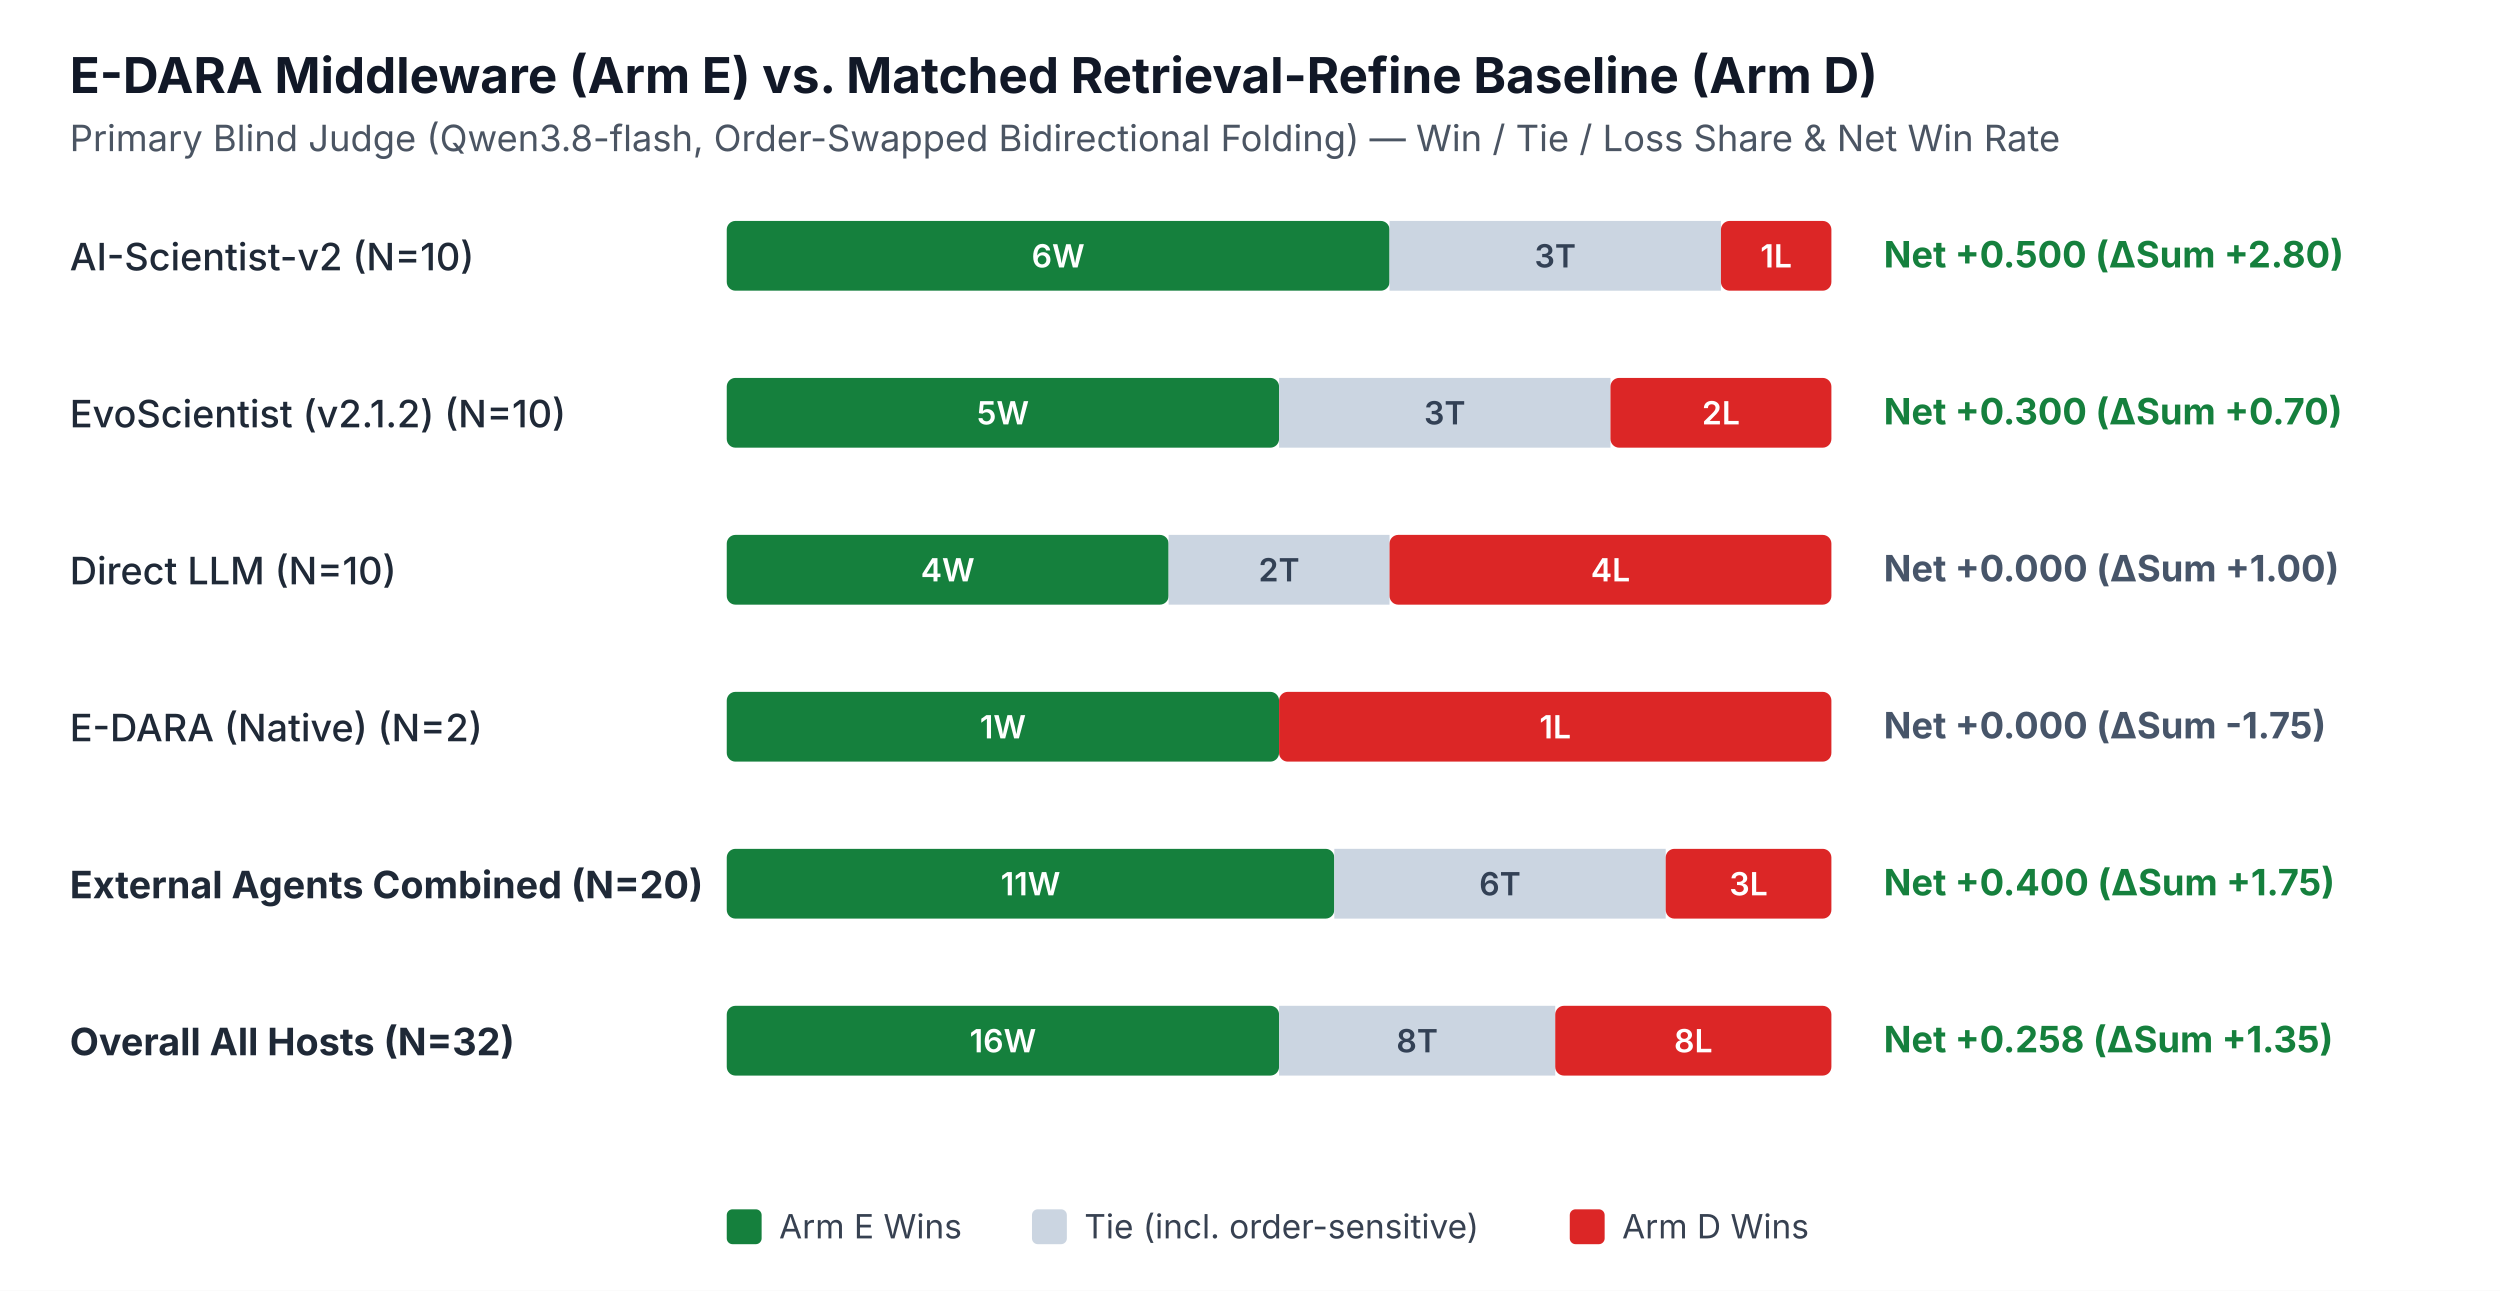
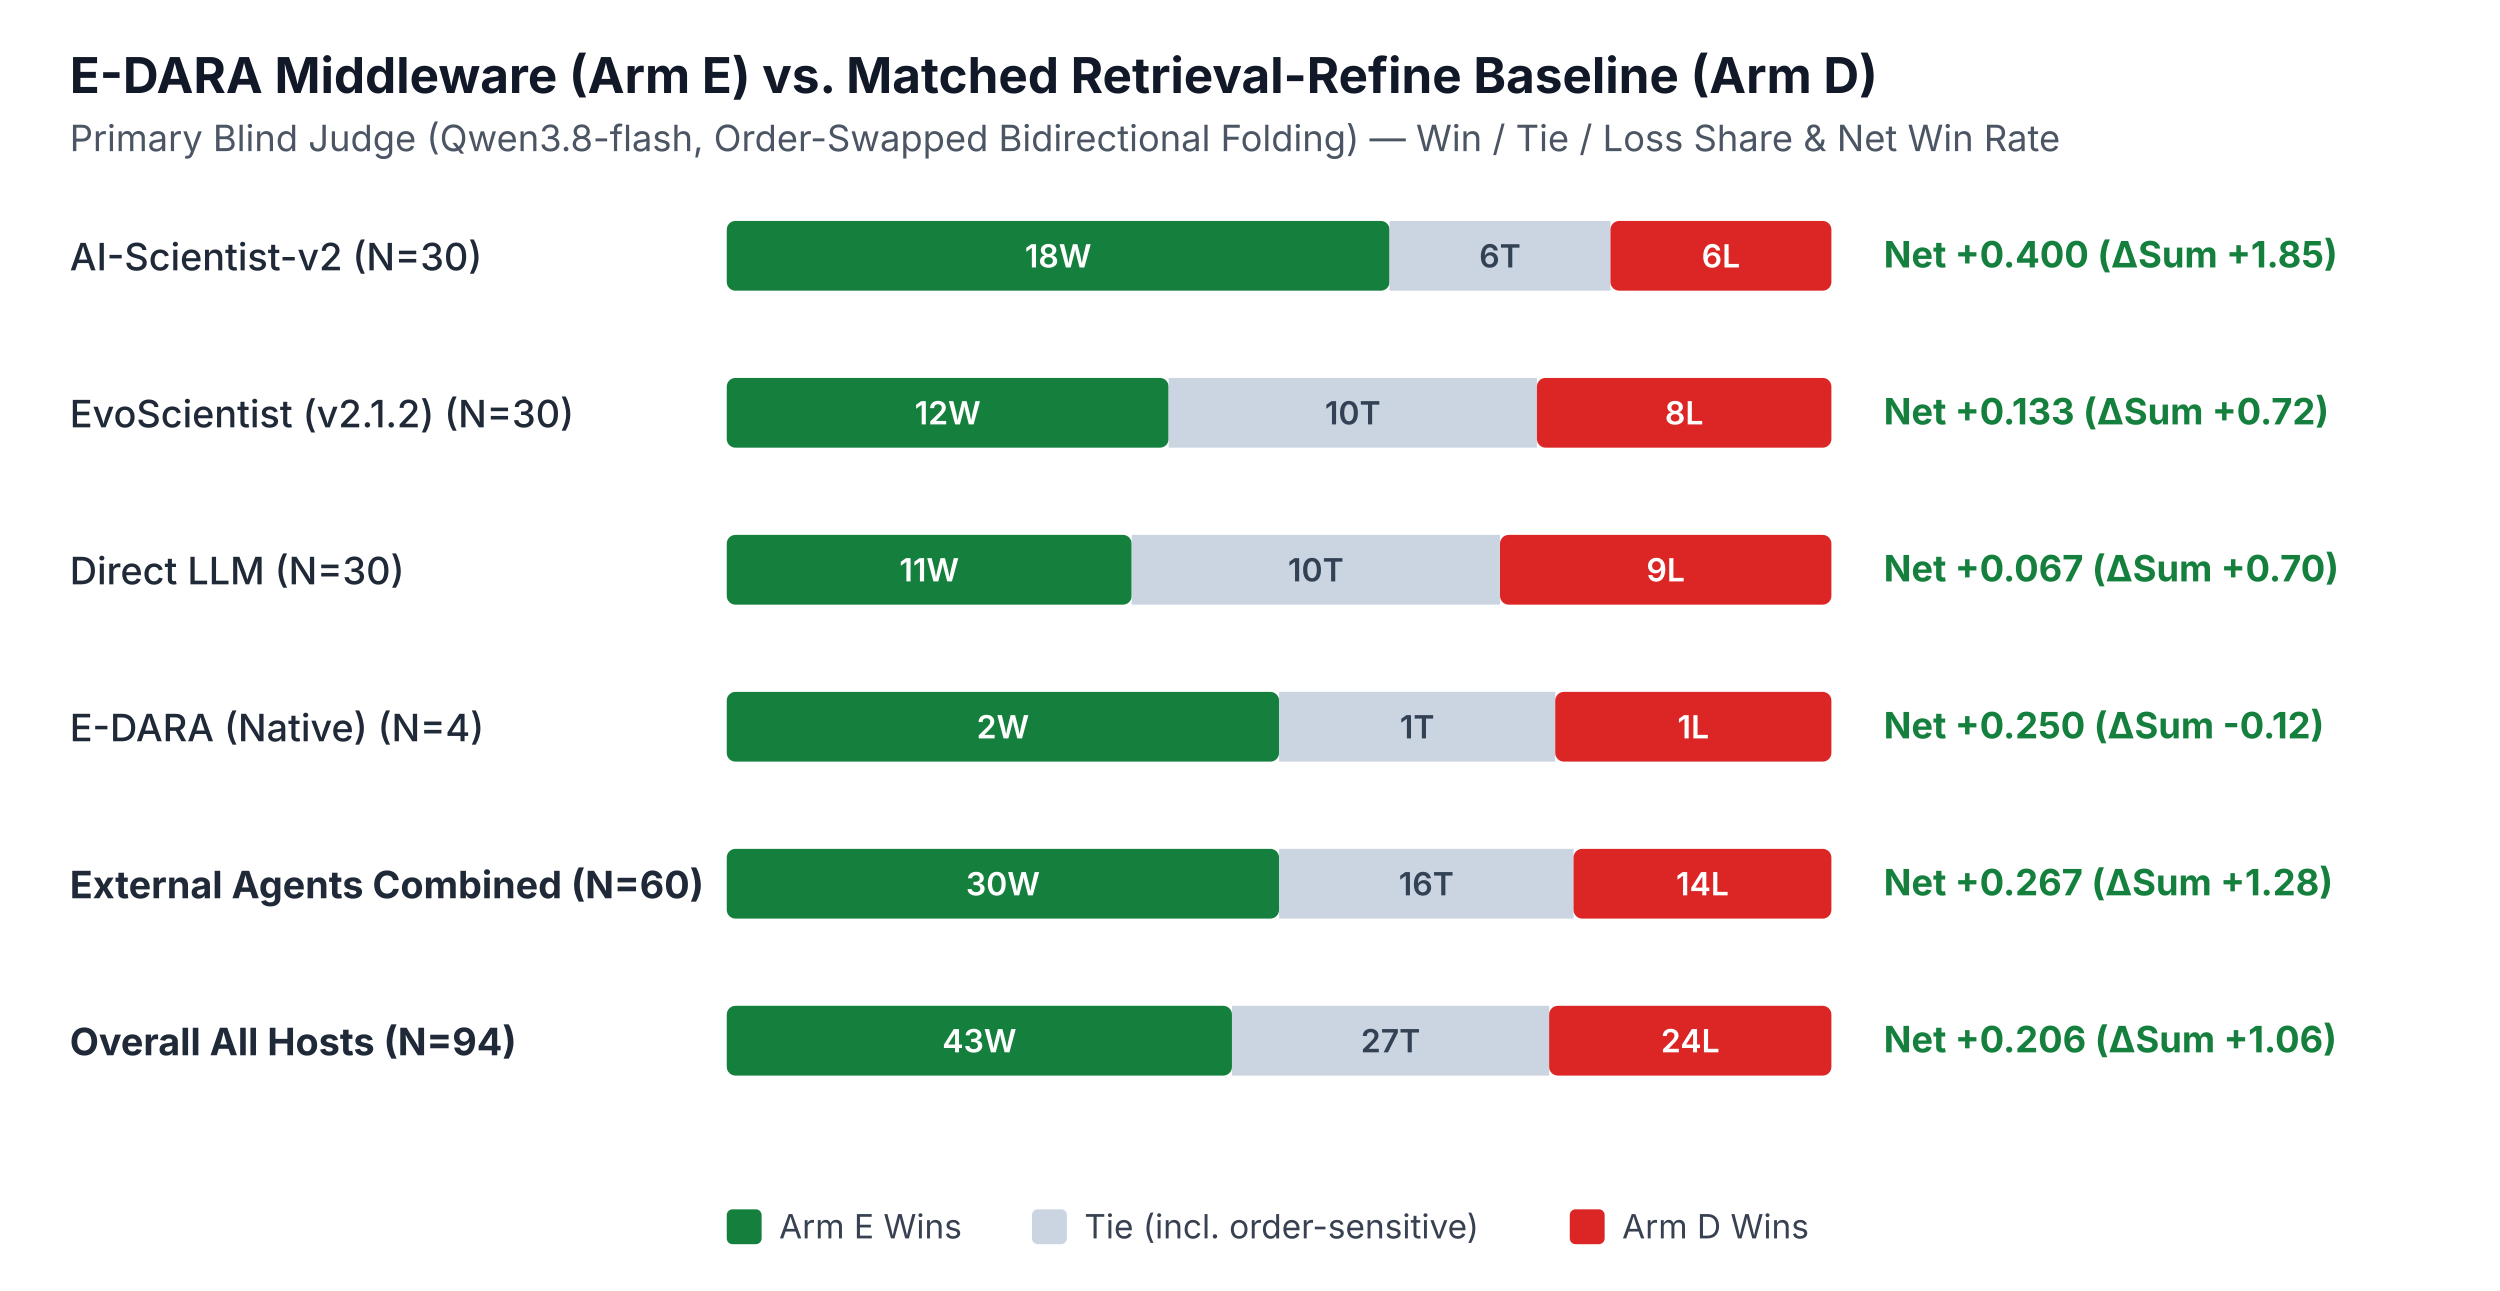
<svg xmlns="http://www.w3.org/2000/svg" viewBox="0 0 860 444" width="860" height="444" font-family="Inter, -apple-system, BlinkMacSystemFont, Segoe UI, Arial, sans-serif">
  <rect width="100%" height="100%" fill="#ffffff" />
  <text x="24" y="32" font-size="17" font-weight="700" fill="#111827">E-DARA Middleware (Arm E) vs. Matched Retrieval-Refine Baseline (Arm D)</text>
  <text x="24" y="52" font-size="12.5" fill="#4b5563">Primary Blind Judge (Qwen3.8-flash, Order-Swapped Bidirectional Folding) — Win / Tie / Loss Share &amp; Net Win Rate</text>
-   <text x="24" y="93" font-size="13" font-weight="500" fill="#1f2937">AI-Scientist-v2 (N=10)</text>
+   <text x="24" y="93" font-size="13" font-weight="500" fill="#1f2937">AI-Scientist-v2 (N=30)</text>
  <rect x="250" y="76" width="228.0" height="24" rx="3" fill="#15803d" />
-   <rect x="478.0" y="76" width="114.0" height="24" fill="#cbd5e1" />
-   <rect x="592.0" y="76" width="38.0" height="24" rx="3" fill="#dc2626" />
-   <text x="364.0" y="92" font-size="11" font-weight="600" fill="#ffffff" text-anchor="middle">6W</text>
-   <text x="535.0" y="92" font-size="11" font-weight="600" fill="#334155" text-anchor="middle">3T</text>
-   <text x="611.0" y="92" font-size="11" font-weight="600" fill="#ffffff" text-anchor="middle">1L</text>
-   <text x="648" y="92" font-size="12.5" font-weight="700" fill="#15803d">Net +0.500 (ΔSum +2.80)</text>
-   <text x="24" y="147" font-size="13" font-weight="500" fill="#1f2937">EvoScientist (v2.1.2) (N=10)</text>
-   <rect x="250" y="130" width="190.0" height="24" rx="3" fill="#15803d" />
-   <rect x="440.0" y="130" width="114.0" height="24" fill="#cbd5e1" />
-   <rect x="554.0" y="130" width="76.0" height="24" rx="3" fill="#dc2626" />
-   <text x="345.0" y="146" font-size="11" font-weight="600" fill="#ffffff" text-anchor="middle">5W</text>
-   <text x="497.0" y="146" font-size="11" font-weight="600" fill="#334155" text-anchor="middle">3T</text>
-   <text x="592.0" y="146" font-size="11" font-weight="600" fill="#ffffff" text-anchor="middle">2L</text>
-   <text x="648" y="146" font-size="12.5" font-weight="700" fill="#15803d">Net +0.300 (ΔSum +0.70)</text>
-   <text x="24" y="201" font-size="13" font-weight="500" fill="#1f2937">Direct LLM (N=10)</text>
-   <rect x="250" y="184" width="152.0" height="24" rx="3" fill="#15803d" />
-   <rect x="402.0" y="184" width="76.0" height="24" fill="#cbd5e1" />
-   <rect x="478.0" y="184" width="152.0" height="24" rx="3" fill="#dc2626" />
-   <text x="326.0" y="200" font-size="11" font-weight="600" fill="#ffffff" text-anchor="middle">4W</text>
-   <text x="440.0" y="200" font-size="11" font-weight="600" fill="#334155" text-anchor="middle">2T</text>
-   <text x="554.0" y="200" font-size="11" font-weight="600" fill="#ffffff" text-anchor="middle">4L</text>
-   <text x="648" y="200" font-size="12.5" font-weight="700" fill="#475569">Net +0.000 (ΔSum +1.00)</text>
-   <text x="24" y="255" font-size="13" font-weight="500" fill="#1f2937">E-DARA (Native) (N=2)</text>
+   <rect x="478.0" y="76" width="76.0" height="24" fill="#cbd5e1" />
+   <rect x="554.0" y="76" width="76.0" height="24" rx="3" fill="#dc2626" />
+   <text x="364.0" y="92" font-size="11" font-weight="600" fill="#ffffff" text-anchor="middle">18W</text>
+   <text x="516.0" y="92" font-size="11" font-weight="600" fill="#334155" text-anchor="middle">6T</text>
+   <text x="592.0" y="92" font-size="11" font-weight="600" fill="#ffffff" text-anchor="middle">6L</text>
+   <text x="648" y="92" font-size="12.5" font-weight="700" fill="#15803d">Net +0.400 (ΔSum +1.85)</text>
+   <text x="24" y="147" font-size="13" font-weight="500" fill="#1f2937">EvoScientist (v2.1.2) (N=30)</text>
+   <rect x="250" y="130" width="152.0" height="24" rx="3" fill="#15803d" />
+   <rect x="402.0" y="130" width="126.7" height="24" fill="#cbd5e1" />
+   <rect x="528.7" y="130" width="101.3" height="24" rx="3" fill="#dc2626" />
+   <text x="326.0" y="146" font-size="11" font-weight="600" fill="#ffffff" text-anchor="middle">12W</text>
+   <text x="465.35" y="146" font-size="11" font-weight="600" fill="#334155" text-anchor="middle">10T</text>
+   <text x="579.35" y="146" font-size="11" font-weight="600" fill="#ffffff" text-anchor="middle">8L</text>
+   <text x="648" y="146" font-size="12.5" font-weight="700" fill="#15803d">Net +0.133 (ΔSum +0.72)</text>
+   <text x="24" y="201" font-size="13" font-weight="500" fill="#1f2937">Direct LLM (N=30)</text>
+   <rect x="250" y="184" width="139.3" height="24" rx="3" fill="#15803d" />
+   <rect x="389.3" y="184" width="126.7" height="24" fill="#cbd5e1" />
+   <rect x="516.0" y="184" width="114.0" height="24" rx="3" fill="#dc2626" />
+   <text x="319.65" y="200" font-size="11" font-weight="600" fill="#ffffff" text-anchor="middle">11W</text>
+   <text x="452.65" y="200" font-size="11" font-weight="600" fill="#334155" text-anchor="middle">10T</text>
+   <text x="573.0" y="200" font-size="11" font-weight="600" fill="#ffffff" text-anchor="middle">9L</text>
+   <text x="648" y="200" font-size="12.5" font-weight="700" fill="#15803d">Net +0.067 (ΔSum +0.70)</text>
+   <text x="24" y="255" font-size="13" font-weight="500" fill="#1f2937">E-DARA (Native) (N=4)</text>
  <rect x="250" y="238" width="190.0" height="24" rx="3" fill="#15803d" />
-   <rect x="440.0" y="238" width="0.0" height="24" fill="#cbd5e1" />
-   <rect x="440.0" y="238" width="190.0" height="24" rx="3" fill="#dc2626" />
-   <text x="345.0" y="254" font-size="11" font-weight="600" fill="#ffffff" text-anchor="middle">1W</text>
-   <text x="535.0" y="254" font-size="11" font-weight="600" fill="#ffffff" text-anchor="middle">1L</text>
-   <text x="648" y="254" font-size="12.5" font-weight="700" fill="#475569">Net +0.000 (ΔSum -1.75)</text>
-   <text x="24" y="309" font-size="13" font-weight="700" fill="#1f2937">External Agents Combined (N=20)</text>
-   <rect x="250" y="292" width="209.0" height="24" rx="3" fill="#15803d" />
-   <rect x="459.0" y="292" width="114.0" height="24" fill="#cbd5e1" />
-   <rect x="573.0" y="292" width="57.0" height="24" rx="3" fill="#dc2626" />
-   <text x="354.5" y="308" font-size="11" font-weight="600" fill="#ffffff" text-anchor="middle">11W</text>
-   <text x="516.0" y="308" font-size="11" font-weight="600" fill="#334155" text-anchor="middle">6T</text>
-   <text x="601.5" y="308" font-size="11" font-weight="600" fill="#ffffff" text-anchor="middle">3L</text>
-   <text x="648" y="308" font-size="12.5" font-weight="700" fill="#15803d">Net +0.400 (ΔSum +1.75)</text>
-   <text x="24" y="363" font-size="13" font-weight="700" fill="#1f2937">Overall All Hosts (N=32)</text>
-   <rect x="250" y="346" width="190.0" height="24" rx="3" fill="#15803d" />
-   <rect x="440.0" y="346" width="95.0" height="24" fill="#cbd5e1" />
-   <rect x="535.0" y="346" width="95.0" height="24" rx="3" fill="#dc2626" />
-   <text x="345.0" y="362" font-size="11" font-weight="600" fill="#ffffff" text-anchor="middle">16W</text>
-   <text x="487.5" y="362" font-size="11" font-weight="600" fill="#334155" text-anchor="middle">8T</text>
-   <text x="582.5" y="362" font-size="11" font-weight="600" fill="#ffffff" text-anchor="middle">8L</text>
-   <text x="648" y="362" font-size="12.5" font-weight="700" fill="#15803d">Net +0.258 (ΔSum +1.35)</text>
+   <rect x="440.0" y="238" width="95.0" height="24" fill="#cbd5e1" />
+   <rect x="535.0" y="238" width="95.0" height="24" rx="3" fill="#dc2626" />
+   <text x="345.0" y="254" font-size="11" font-weight="600" fill="#ffffff" text-anchor="middle">2W</text>
+   <text x="487.5" y="254" font-size="11" font-weight="600" fill="#334155" text-anchor="middle">1T</text>
+   <text x="582.5" y="254" font-size="11" font-weight="600" fill="#ffffff" text-anchor="middle">1L</text>
+   <text x="648" y="254" font-size="12.5" font-weight="700" fill="#15803d">Net +0.250 (ΔSum -0.12)</text>
+   <text x="24" y="309" font-size="13" font-weight="700" fill="#1f2937">External Agents Combined (N=60)</text>
+   <rect x="250" y="292" width="190.0" height="24" rx="3" fill="#15803d" />
+   <rect x="440.0" y="292" width="101.3" height="24" fill="#cbd5e1" />
+   <rect x="541.3" y="292" width="88.7" height="24" rx="3" fill="#dc2626" />
+   <text x="345.0" y="308" font-size="11" font-weight="600" fill="#ffffff" text-anchor="middle">30W</text>
+   <text x="490.65" y="308" font-size="11" font-weight="600" fill="#334155" text-anchor="middle">16T</text>
+   <text x="585.65" y="308" font-size="11" font-weight="600" fill="#ffffff" text-anchor="middle">14L</text>
+   <text x="648" y="308" font-size="12.5" font-weight="700" fill="#15803d">Net +0.267 (ΔSum +1.28)</text>
+   <text x="24" y="363" font-size="13" font-weight="700" fill="#1f2937">Overall All Hosts (N=94)</text>
+   <rect x="250" y="346" width="173.8" height="24" rx="3" fill="#15803d" />
+   <rect x="423.8" y="346" width="109.1" height="24" fill="#cbd5e1" />
+   <rect x="532.9" y="346" width="97.1" height="24" rx="3" fill="#dc2626" />
+   <text x="336.9" y="362" font-size="11" font-weight="600" fill="#ffffff" text-anchor="middle">43W</text>
+   <text x="478.35" y="362" font-size="11" font-weight="600" fill="#334155" text-anchor="middle">27T</text>
+   <text x="581.45" y="362" font-size="11" font-weight="600" fill="#ffffff" text-anchor="middle">24L</text>
+   <text x="648" y="362" font-size="12.5" font-weight="700" fill="#15803d">Net +0.206 (ΔSum +1.06)</text>
  <rect x="250" y="416" width="12" height="12" rx="2" fill="#15803d" />
  <text x="268" y="426" font-size="11.5" fill="#374151">Arm E Wins</text>
  <rect x="355" y="416" width="12" height="12" rx="2" fill="#cbd5e1" />
  <text x="373" y="426" font-size="11.5" fill="#374151">Tie (incl. order-sensitive)</text>
  <rect x="540" y="416" width="12" height="12" rx="2" fill="#dc2626" />
  <text x="558" y="426" font-size="11.5" fill="#374151">Arm D Wins</text>
</svg>
